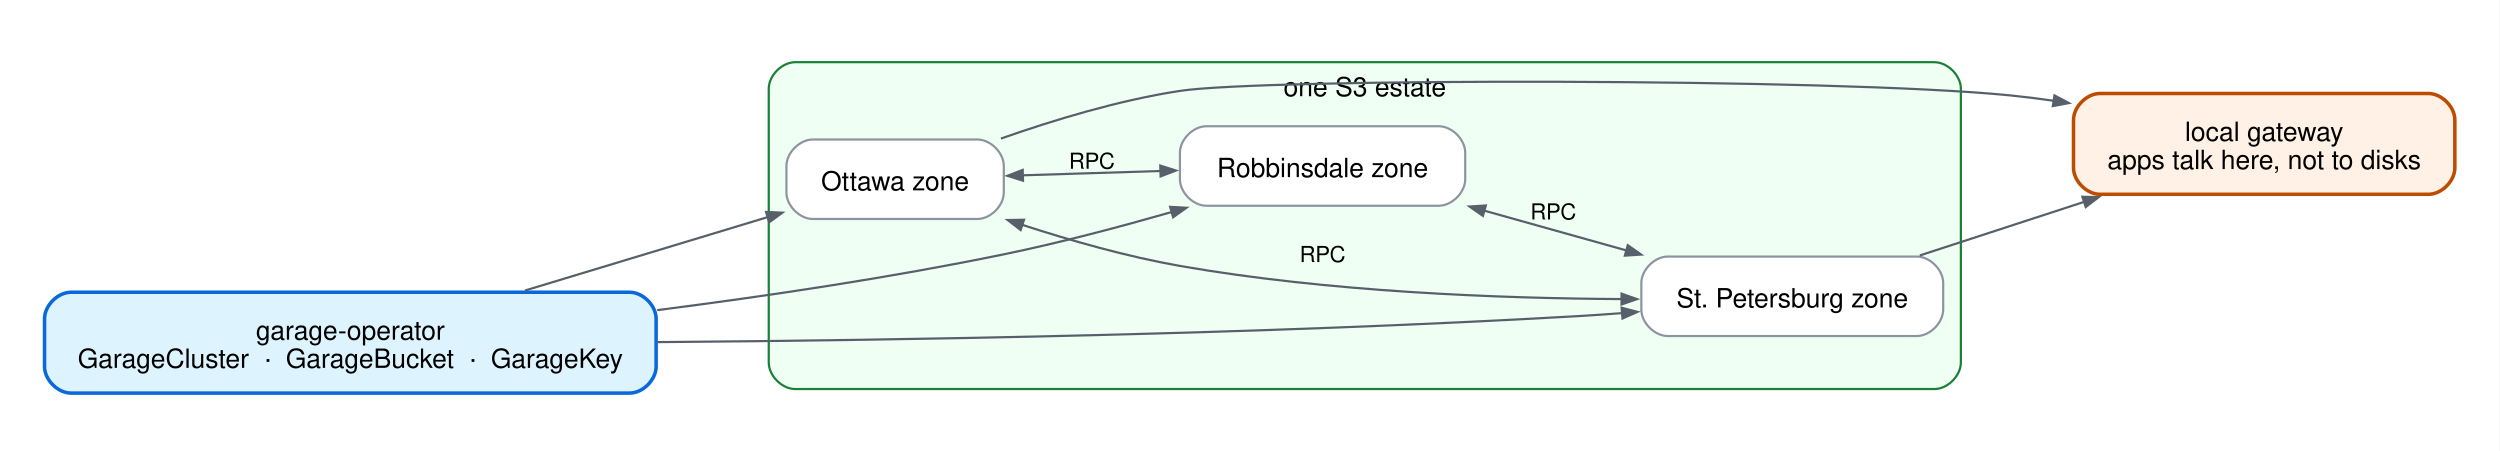
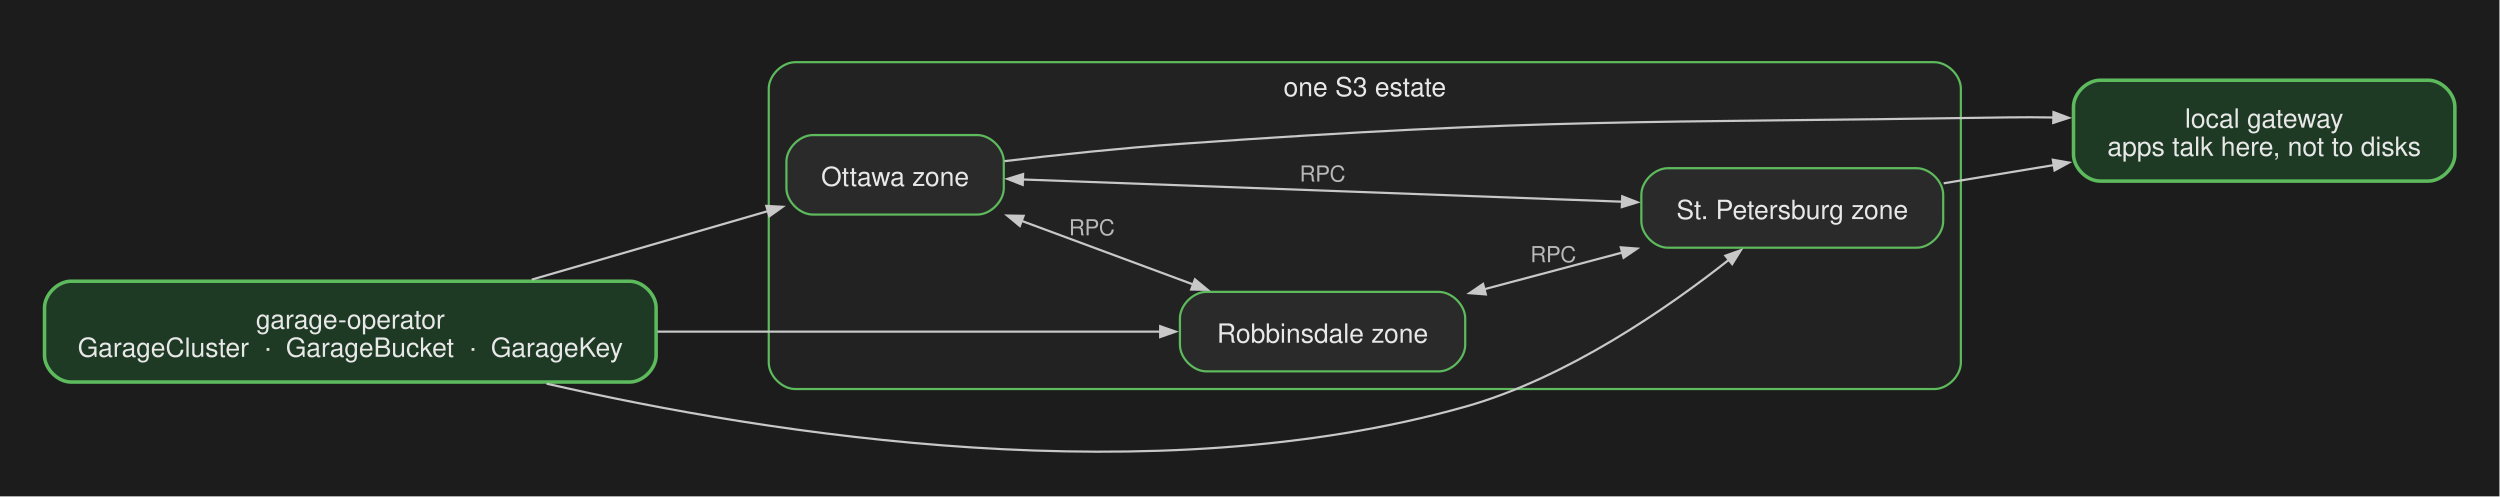
- <svg xmlns="http://www.w3.org/2000/svg" width="1132pt" height="204pt" viewBox="0.00 0.00 1132.00 204.00">
-   <g id="graph0" class="graph" transform="scale(1 1) rotate(0) translate(20.16 184.16)">
-     <polygon fill="#ffffff" stroke="none" points="-20.16,20.16 -20.16,-184.16 1111.56,-184.16 1111.56,20.16 -20.16,20.16" />
+ <svg xmlns="http://www.w3.org/2000/svg" width="1132pt" height="225pt" viewBox="0.00 0.00 1132.00 225.00">
+   <g id="graph0" class="graph" transform="scale(1 1) rotate(0) translate(20.16 204.57)">
+     <polygon fill="#1c1c1c" stroke="none" points="-20.16,20.16 -20.16,-204.57 1111.56,-204.57 1111.56,20.16 -20.16,20.16" />
    <g id="clust1" class="cluster">
-       <path fill="#f0fff4" stroke="#1a7f37" d="M339.93,-8C339.93,-8 855.72,-8 855.72,-8 861.72,-8 867.72,-14 867.72,-20 867.72,-20 867.72,-144 867.72,-144 867.72,-150 861.72,-156 855.72,-156 855.72,-156 339.93,-156 339.93,-156 333.93,-156 327.93,-150 327.93,-144 327.93,-144 327.93,-20 327.93,-20 327.93,-14 333.93,-8 339.93,-8" />
-       <text xml:space="preserve" text-anchor="middle" x="597.83" y="-140.6" font-family="Helvetica,sans-Serif" font-size="12.00">one S3 estate</text>
+       <path fill="#222222" stroke="#5dba5d" d="M339.93,-28.41C339.93,-28.41 855.72,-28.41 855.72,-28.41 861.72,-28.41 867.72,-34.41 867.72,-40.41 867.72,-40.41 867.72,-164.41 867.72,-164.41 867.72,-170.41 861.72,-176.41 855.72,-176.41 855.72,-176.41 339.93,-176.41 339.93,-176.41 333.93,-176.41 327.93,-170.41 327.93,-164.41 327.93,-164.41 327.93,-40.41 327.93,-40.41 327.93,-34.41 333.93,-28.41 339.93,-28.41" />
+       <text xml:space="preserve" text-anchor="middle" x="597.83" y="-161.01" font-family="Helvetica,sans-Serif" font-size="12.00" fill="#e8e8e8">one S3 estate</text>
    </g>
    <g id="node1" class="node">
-       <path fill="#ddf4ff" stroke="#0969da" stroke-width="1.6" d="M264.93,-51.83C264.93,-51.83 12,-51.83 12,-51.83 6,-51.83 0,-45.83 0,-39.83 0,-39.83 0,-18.17 0,-18.17 0,-12.17 6,-6.17 12,-6.17 12,-6.17 264.93,-6.17 264.93,-6.17 270.93,-6.17 276.93,-12.17 276.93,-18.17 276.93,-18.17 276.93,-39.83 276.93,-39.83 276.93,-45.83 270.93,-51.83 264.93,-51.83" />
-       <text xml:space="preserve" text-anchor="middle" x="138.46" y="-30.35" font-family="Helvetica,sans-Serif" font-size="12.00">garage-operator</text>
-       <text xml:space="preserve" text-anchor="middle" x="138.46" y="-17.6" font-family="Helvetica,sans-Serif" font-size="12.00">GarageCluster  ·  GarageBucket  ·  GarageKey</text>
+       <path fill="#1e3a24" stroke="#5dba5d" stroke-width="1.6" d="M264.93,-77.24C264.93,-77.24 12,-77.24 12,-77.24 6,-77.24 0,-71.24 0,-65.24 0,-65.24 0,-43.58 0,-43.58 0,-37.58 6,-31.58 12,-31.58 12,-31.58 264.93,-31.58 264.93,-31.58 270.93,-31.58 276.93,-37.58 276.93,-43.58 276.93,-43.58 276.93,-65.24 276.93,-65.24 276.93,-71.24 270.93,-77.24 264.93,-77.24" />
+       <text xml:space="preserve" text-anchor="middle" x="138.46" y="-55.76" font-family="Helvetica,sans-Serif" font-size="12.00" fill="#e8e8e8">garage-operator</text>
+       <text xml:space="preserve" text-anchor="middle" x="138.46" y="-43.01" font-family="Helvetica,sans-Serif" font-size="12.00" fill="#e8e8e8">GarageCluster  ·  GarageBucket  ·  GarageKey</text>
    </g>
    <g id="node2" class="node">
-       <path fill="#ffffff" stroke="#8c959f" d="M422.36,-121C422.36,-121 347.93,-121 347.93,-121 341.93,-121 335.93,-115 335.93,-109 335.93,-109 335.93,-97 335.93,-97 335.93,-91 341.93,-85 347.93,-85 347.93,-85 422.36,-85 422.36,-85 428.36,-85 434.36,-91 434.36,-97 434.36,-97 434.36,-109 434.36,-109 434.36,-115 428.36,-121 422.36,-121" />
-       <text xml:space="preserve" text-anchor="middle" x="385.14" y="-97.97" font-family="Helvetica,sans-Serif" font-size="12.00">Ottawa zone</text>
+       <path fill="#2a2a2a" stroke="#5dba5d" d="M422.36,-143.41C422.36,-143.41 347.93,-143.41 347.93,-143.41 341.93,-143.41 335.93,-137.41 335.93,-131.41 335.93,-131.41 335.93,-119.41 335.93,-119.41 335.93,-113.41 341.93,-107.41 347.93,-107.41 347.93,-107.41 422.36,-107.41 422.36,-107.41 428.36,-107.41 434.36,-113.41 434.36,-119.41 434.36,-119.41 434.36,-131.41 434.36,-131.41 434.36,-137.41 428.36,-143.41 422.36,-143.41" />
+       <text xml:space="preserve" text-anchor="middle" x="385.14" y="-120.39" font-family="Helvetica,sans-Serif" font-size="12.00" fill="#e8e8e8">Ottawa zone</text>
    </g>
    <g id="edge4" class="edge">
-       <path fill="none" stroke="#57606a" d="M217.56,-52.62C253.27,-63.42 294.8,-75.98 327.46,-85.86" />
-       <polygon fill="#57606a" stroke="#57606a" points="326.7,-88.19 334.11,-87.87 328.12,-83.5 326.7,-88.19" />
+       <path fill="none" stroke="#c8c8c8" d="M220.6,-77.96C255.74,-88.15 296.01,-99.84 327.8,-109.06" />
+       <polygon fill="#c8c8c8" stroke="#c8c8c8" points="326.83,-111.33 334.24,-110.93 328.2,-106.63 326.83,-111.33" />
    </g>
    <g id="node3" class="node">
-       <path fill="#ffffff" stroke="#8c959f" d="M631.29,-127C631.29,-127 526.11,-127 526.11,-127 520.11,-127 514.11,-121 514.11,-115 514.11,-115 514.11,-103 514.11,-103 514.11,-97 520.11,-91 526.11,-91 526.11,-91 631.29,-91 631.29,-91 637.29,-91 643.29,-97 643.29,-103 643.29,-103 643.29,-115 643.29,-115 643.29,-121 637.29,-127 631.29,-127" />
-       <text xml:space="preserve" text-anchor="middle" x="578.7" y="-103.97" font-family="Helvetica,sans-Serif" font-size="12.00">Robbinsdale zone</text>
+       <path fill="#2a2a2a" stroke="#5dba5d" d="M631.29,-72.41C631.29,-72.41 526.11,-72.41 526.11,-72.41 520.11,-72.41 514.11,-66.41 514.11,-60.41 514.11,-60.41 514.11,-48.41 514.11,-48.41 514.11,-42.41 520.11,-36.41 526.11,-36.41 526.11,-36.41 631.29,-36.41 631.29,-36.41 637.29,-36.41 643.29,-42.41 643.29,-48.41 643.29,-48.41 643.29,-60.41 643.29,-60.41 643.29,-66.41 637.29,-72.41 631.29,-72.41" />
+       <text xml:space="preserve" text-anchor="middle" x="578.7" y="-49.39" font-family="Helvetica,sans-Serif" font-size="12.00" fill="#e8e8e8">Robbinsdale zone</text>
    </g>
    <g id="edge5" class="edge">
-       <path fill="none" stroke="#57606a" d="M277.41,-43.73C327.13,-50.09 383.51,-58.51 434.36,-69 459.48,-74.18 486.67,-81.36 510.56,-88.21" />
-       <polygon fill="#57606a" stroke="#57606a" points="509.66,-90.5 517.07,-90.09 511.02,-85.79 509.66,-90.5" />
+       <path fill="none" stroke="#c8c8c8" d="M277.52,-54.41C353.16,-54.41 443.79,-54.41 505.54,-54.41" />
+       <polygon fill="#c8c8c8" stroke="#c8c8c8" points="505.17,-56.86 512.17,-54.41 505.17,-51.96 505.17,-56.86" />
    </g>
    <g id="node4" class="node">
-       <path fill="#ffffff" stroke="#8c959f" d="M847.72,-68C847.72,-68 735.04,-68 735.04,-68 729.04,-68 723.04,-62 723.04,-56 723.04,-56 723.04,-44 723.04,-44 723.04,-38 729.04,-32 735.04,-32 735.04,-32 847.72,-32 847.72,-32 853.72,-32 859.72,-38 859.72,-44 859.72,-44 859.72,-56 859.72,-56 859.72,-62 853.72,-68 847.72,-68" />
-       <text xml:space="preserve" text-anchor="middle" x="791.38" y="-44.98" font-family="Helvetica,sans-Serif" font-size="12.00">St. Petersburg zone</text>
+       <path fill="#2a2a2a" stroke="#5dba5d" d="M847.72,-128.41C847.72,-128.41 735.04,-128.41 735.04,-128.41 729.04,-128.41 723.04,-122.41 723.04,-116.41 723.04,-116.41 723.04,-104.41 723.04,-104.41 723.04,-98.41 729.04,-92.41 735.04,-92.41 735.04,-92.41 847.72,-92.41 847.72,-92.41 853.72,-92.41 859.72,-98.41 859.72,-104.41 859.72,-104.41 859.72,-116.41 859.72,-116.41 859.72,-122.41 853.72,-128.41 847.72,-128.41" />
+       <text xml:space="preserve" text-anchor="middle" x="791.38" y="-105.39" font-family="Helvetica,sans-Serif" font-size="12.00" fill="#e8e8e8">St. Petersburg zone</text>
    </g>
    <g id="edge6" class="edge">
-       <path fill="none" stroke="#57606a" d="M277.46,-29.25C389.73,-30.11 552.23,-32.85 694.04,-41 700.73,-41.38 707.67,-41.87 714.63,-42.41" />
-       <polygon fill="#57606a" stroke="#57606a" points="714.11,-44.82 721.28,-42.95 714.5,-39.94 714.11,-44.82" />
+       <path fill="none" stroke="#c8c8c8" d="M227.34,-30.86C329.36,-7.52 501.73,19.46 643.29,-20.41 689.18,-33.34 734.89,-65 762.89,-87.1" />
+       <polygon fill="#c8c8c8" stroke="#c8c8c8" points="761.1,-88.8 768.09,-91.27 764.16,-84.98 761.1,-88.8" />
    </g>
    <g id="edge1" class="edge">
-       <path fill="none" stroke="#57606a" d="M442.85,-104.78C462.45,-105.39 484.68,-106.09 505.36,-106.73" />
-       <polygon fill="#57606a" stroke="#57606a" points="443.07,-102.33 436,-104.56 442.92,-107.23 443.07,-102.33" />
-       <polygon fill="#57606a" stroke="#57606a" points="505.22,-109.18 512.29,-106.95 505.37,-104.28 505.22,-109.18" />
-       <text xml:space="preserve" text-anchor="middle" x="474.24" y="-107.75" font-family="Helvetica,sans-Serif" font-size="10.00">RPC</text>
+       <path fill="none" stroke="#c8c8c8" d="M442.36,-104.58C466.86,-95.5 495.55,-84.86 520.19,-75.73" />
+       <polygon fill="#c8c8c8" stroke="#c8c8c8" points="441.61,-102.24 435.9,-106.97 443.32,-106.84 441.61,-102.24" />
+       <polygon fill="#c8c8c8" stroke="#c8c8c8" points="520.91,-78.08 526.62,-73.35 519.21,-73.48 520.91,-78.08" />
+       <text xml:space="preserve" text-anchor="middle" x="474.24" y="-98.02" font-family="Helvetica,sans-Serif" font-size="10.00" fill="#b8b8b8">RPC</text>
    </g>
    <g id="edge2" class="edge">
-       <path fill="none" stroke="#57606a" d="M442.61,-82.38C464.62,-75.22 490.26,-67.93 514.11,-63.75 581.03,-52.01 658.37,-49.05 714.17,-48.74" />
-       <polygon fill="#57606a" stroke="#57606a" points="441.98,-80 436.11,-84.53 443.52,-84.66 441.98,-80" />
-       <polygon fill="#57606a" stroke="#57606a" points="714.08,-51.19 721.07,-48.72 714.07,-46.29 714.08,-51.19" />
-       <text xml:space="preserve" text-anchor="middle" x="578.7" y="-65.5" font-family="Helvetica,sans-Serif" font-size="10.00">RPC</text>
+       <path fill="none" stroke="#c8c8c8" d="M442.75,-123.31C513.64,-120.68 635.36,-116.17 714.34,-113.24" />
+       <polygon fill="#c8c8c8" stroke="#c8c8c8" points="442.92,-120.86 436.02,-123.56 443.1,-125.75 442.92,-120.86" />
+       <polygon fill="#c8c8c8" stroke="#c8c8c8" points="714.38,-115.69 721.28,-112.98 714.2,-110.79 714.38,-115.69" />
+       <text xml:space="preserve" text-anchor="middle" x="578.7" y="-122.36" font-family="Helvetica,sans-Serif" font-size="10.00" fill="#b8b8b8">RPC</text>
    </g>
    <g id="node5" class="node">
-       <path fill="#fff1e5" stroke="#bc4c00" stroke-width="1.6" d="M1079.4,-141.83C1079.4,-141.83 930.72,-141.83 930.72,-141.83 924.72,-141.83 918.72,-135.83 918.72,-129.83 918.72,-129.83 918.72,-108.17 918.72,-108.17 918.72,-102.17 924.72,-96.17 930.72,-96.17 930.72,-96.17 1079.4,-96.17 1079.4,-96.17 1085.4,-96.17 1091.4,-102.17 1091.4,-108.17 1091.4,-108.17 1091.4,-129.83 1091.4,-129.83 1091.4,-135.83 1085.4,-141.83 1079.4,-141.83" />
-       <text xml:space="preserve" text-anchor="middle" x="1005.06" y="-120.35" font-family="Helvetica,sans-Serif" font-size="12.00">local gateway</text>
-       <text xml:space="preserve" text-anchor="middle" x="1005.06" y="-107.6" font-family="Helvetica,sans-Serif" font-size="12.00">apps talk here, not to disks</text>
+       <path fill="#1e3a24" stroke="#5dba5d" stroke-width="1.6" d="M1079.4,-168.24C1079.4,-168.24 930.72,-168.24 930.72,-168.24 924.72,-168.24 918.72,-162.24 918.72,-156.24 918.72,-156.24 918.72,-134.58 918.72,-134.58 918.72,-128.58 924.72,-122.58 930.72,-122.58 930.72,-122.58 1079.4,-122.58 1079.4,-122.58 1085.4,-122.58 1091.4,-128.58 1091.4,-134.58 1091.4,-134.58 1091.4,-156.24 1091.4,-156.24 1091.4,-162.24 1085.4,-168.24 1079.4,-168.24" />
+       <text xml:space="preserve" text-anchor="middle" x="1005.06" y="-146.76" font-family="Helvetica,sans-Serif" font-size="12.00" fill="#e8e8e8">local gateway</text>
+       <text xml:space="preserve" text-anchor="middle" x="1005.06" y="-134.01" font-family="Helvetica,sans-Serif" font-size="12.00" fill="#e8e8e8">apps talk here, not to disks</text>
    </g>
    <g id="edge7" class="edge">
-       <path fill="none" stroke="#57606a" d="M433.04,-121.41C456.9,-129.81 486.61,-138.8 514.11,-143 551.96,-148.78 810.37,-148.89 889.72,-141 896.37,-140.34 903.21,-139.48 910.08,-138.49" />
-       <polygon fill="#57606a" stroke="#57606a" points="910.1,-140.96 916.65,-137.49 909.36,-136.12 910.1,-140.96" />
+       <path fill="none" stroke="#c8c8c8" d="M434.68,-131.61C458.56,-134.44 487.8,-137.56 514.11,-139.41 680.27,-151.15 722.16,-148.75 888.72,-151.41 895.56,-151.52 902.64,-151.5 909.75,-151.37" />
+       <polygon fill="#c8c8c8" stroke="#c8c8c8" points="909.66,-153.82 916.6,-151.21 909.54,-148.92 909.66,-153.82" />
    </g>
    <g id="edge3" class="edge">
-       <path fill="none" stroke="#57606a" d="M651.66,-88.85C672.57,-82.99 695.44,-76.59 716.47,-70.7" />
-       <polygon fill="#57606a" stroke="#57606a" points="651.31,-86.4 645.23,-90.65 652.63,-91.12 651.31,-86.4" />
-       <polygon fill="#57606a" stroke="#57606a" points="716.89,-73.12 722.97,-68.88 715.57,-68.41 716.89,-73.12" />
-       <text xml:space="preserve" text-anchor="middle" x="683.17" y="-84.78" font-family="Helvetica,sans-Serif" font-size="10.00">RPC</text>
+       <path fill="none" stroke="#c8c8c8" d="M651.77,-73.57C672.02,-78.95 694.09,-84.82 714.54,-90.26" />
+       <polygon fill="#c8c8c8" stroke="#c8c8c8" points="652.63,-71.26 645.23,-71.83 651.37,-76 652.63,-71.26" />
+       <polygon fill="#c8c8c8" stroke="#c8c8c8" points="713.74,-92.58 721.13,-92.01 715,-87.84 713.74,-92.58" />
+       <text xml:space="preserve" text-anchor="middle" x="683.17" y="-85.84" font-family="Helvetica,sans-Serif" font-size="10.00" fill="#b8b8b8">RPC</text>
    </g>
-     <g id="edge9" class="edge">
-       <path fill="none" stroke="#57606a" d="M849.11,-68.49C871.98,-75.95 898.79,-84.69 923.61,-92.78" />
-       <polygon fill="#57606a" stroke="#57606a" points="922.74,-95.07 930.16,-94.91 924.26,-90.41 922.74,-95.07" />
+     <g id="edge8" class="edge">
+       <path fill="none" stroke="#c8c8c8" d="M859.94,-121.58C875.85,-124.21 893.09,-127.07 909.93,-129.85" />
+       <polygon fill="#c8c8c8" stroke="#c8c8c8" points="909.36,-132.24 916.67,-130.96 910.16,-127.4 909.36,-132.24" />
    </g>
  </g>
</svg>
